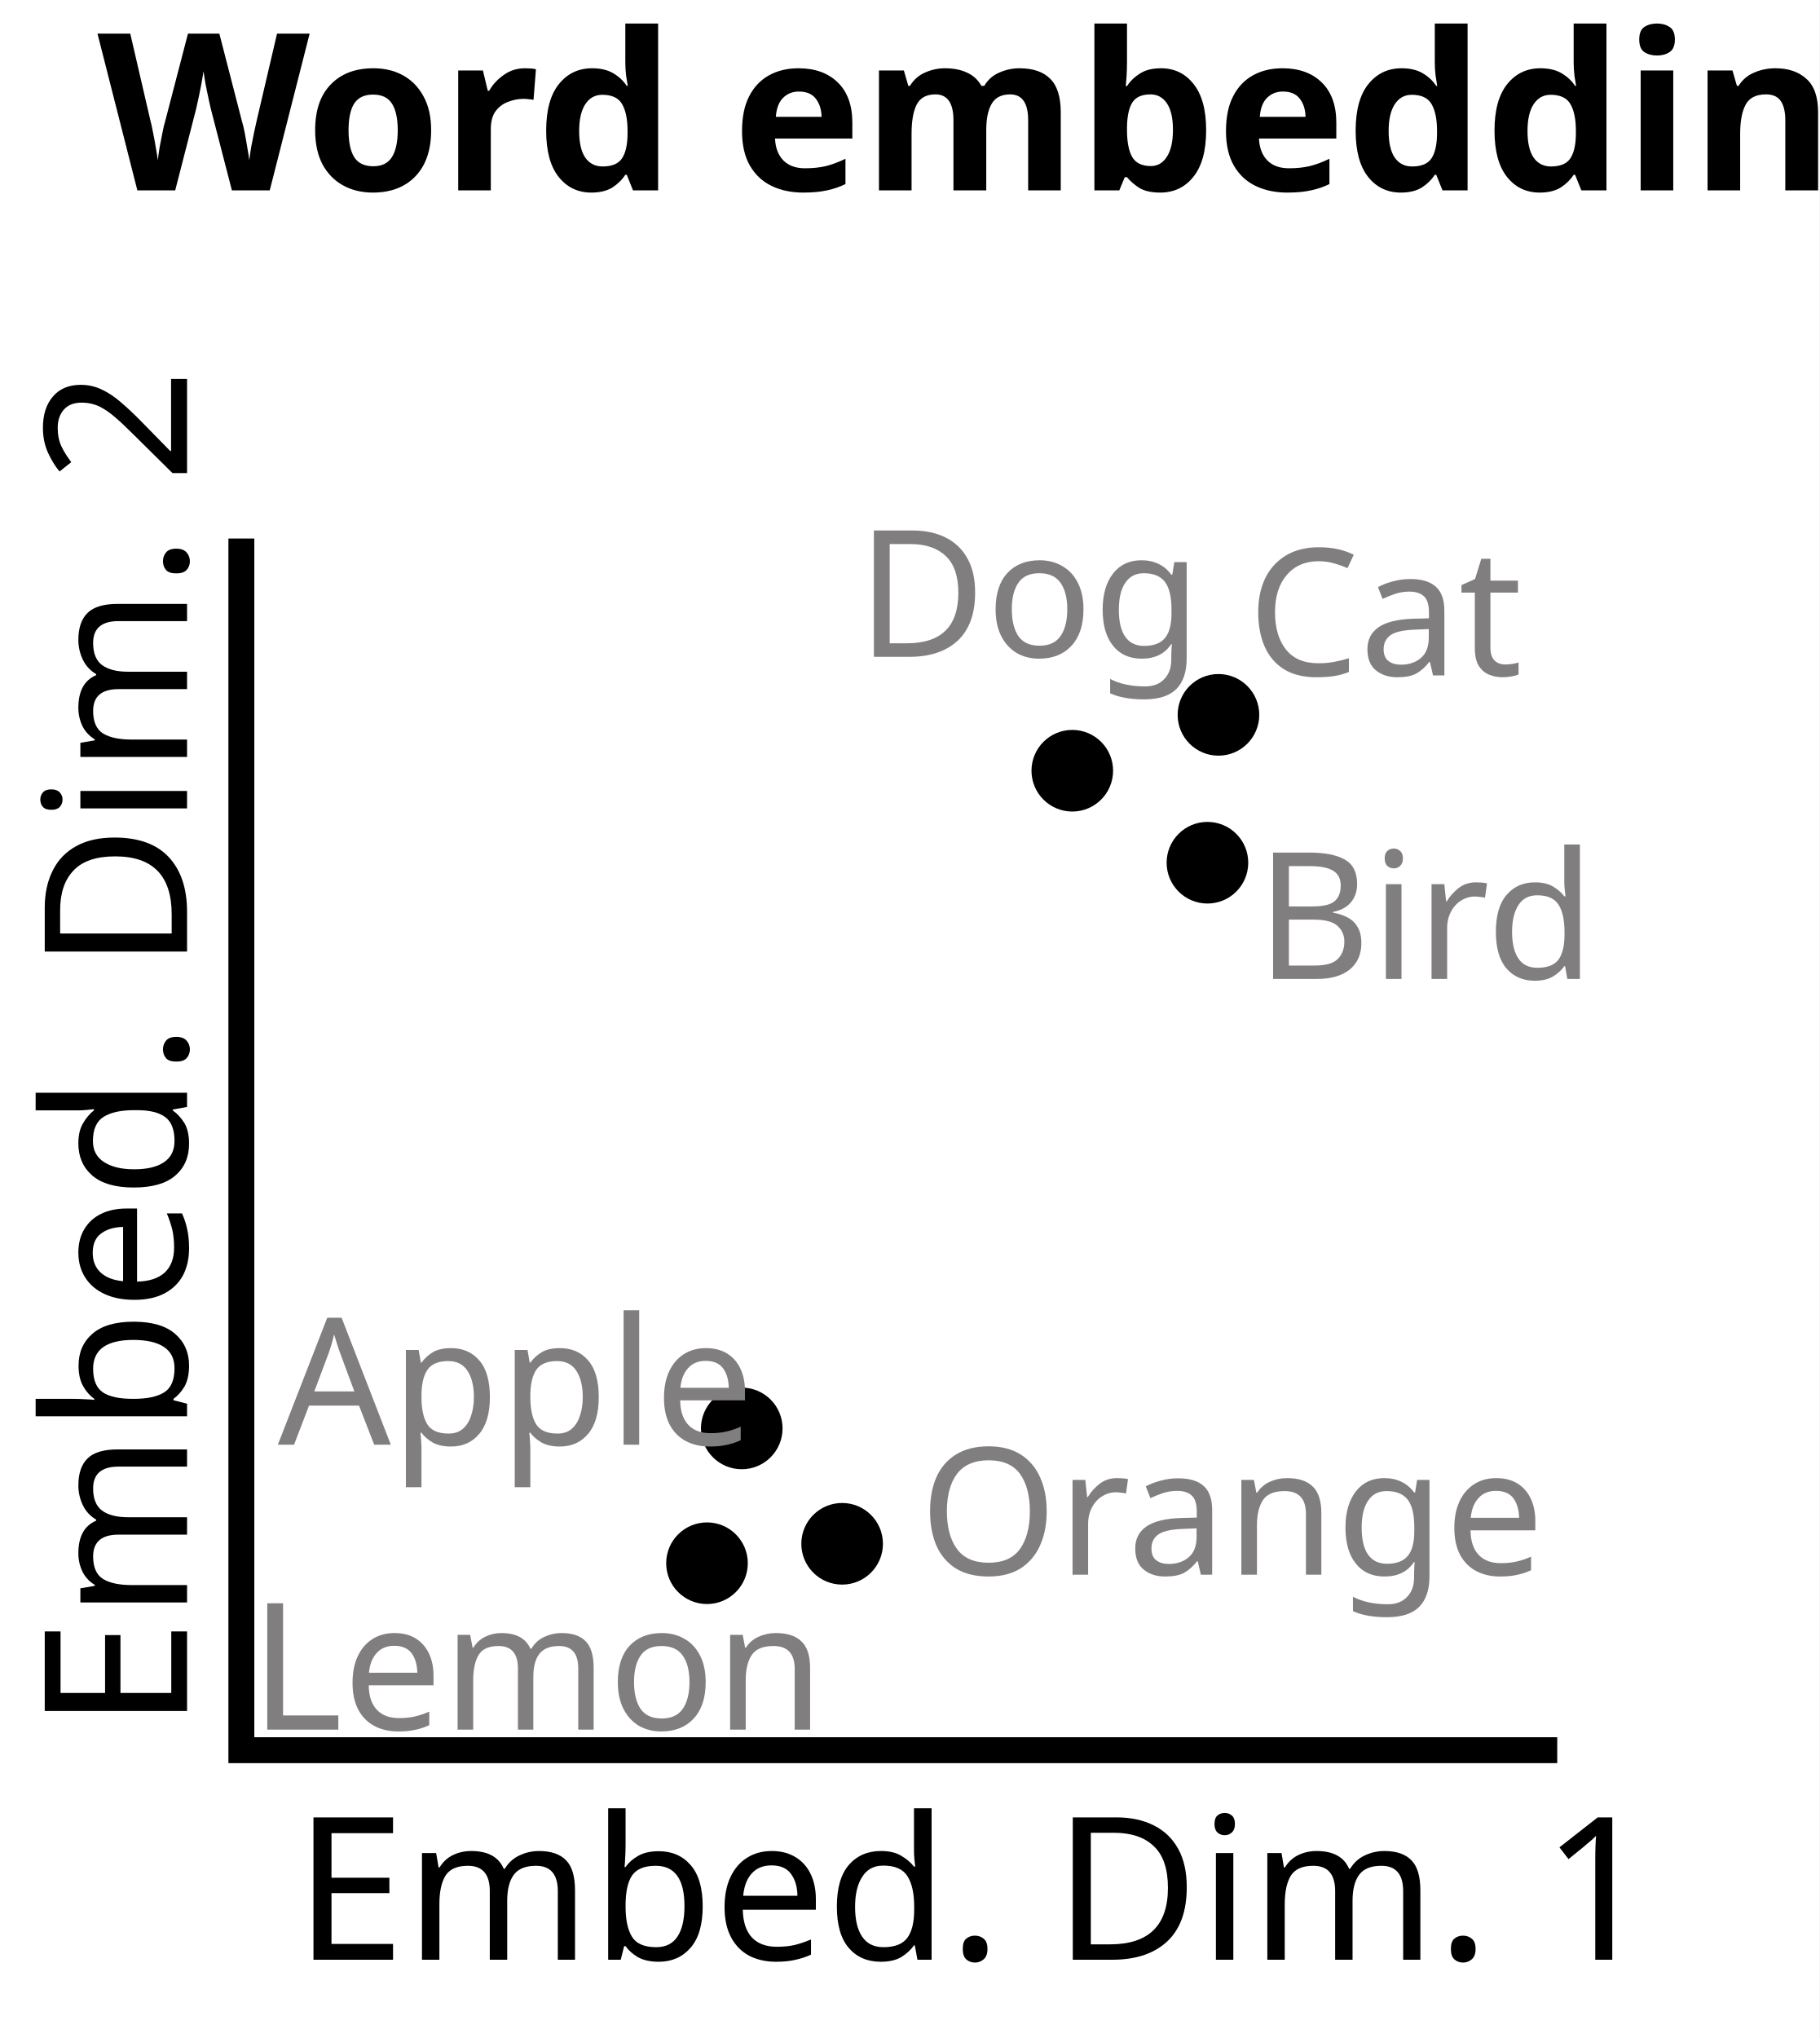
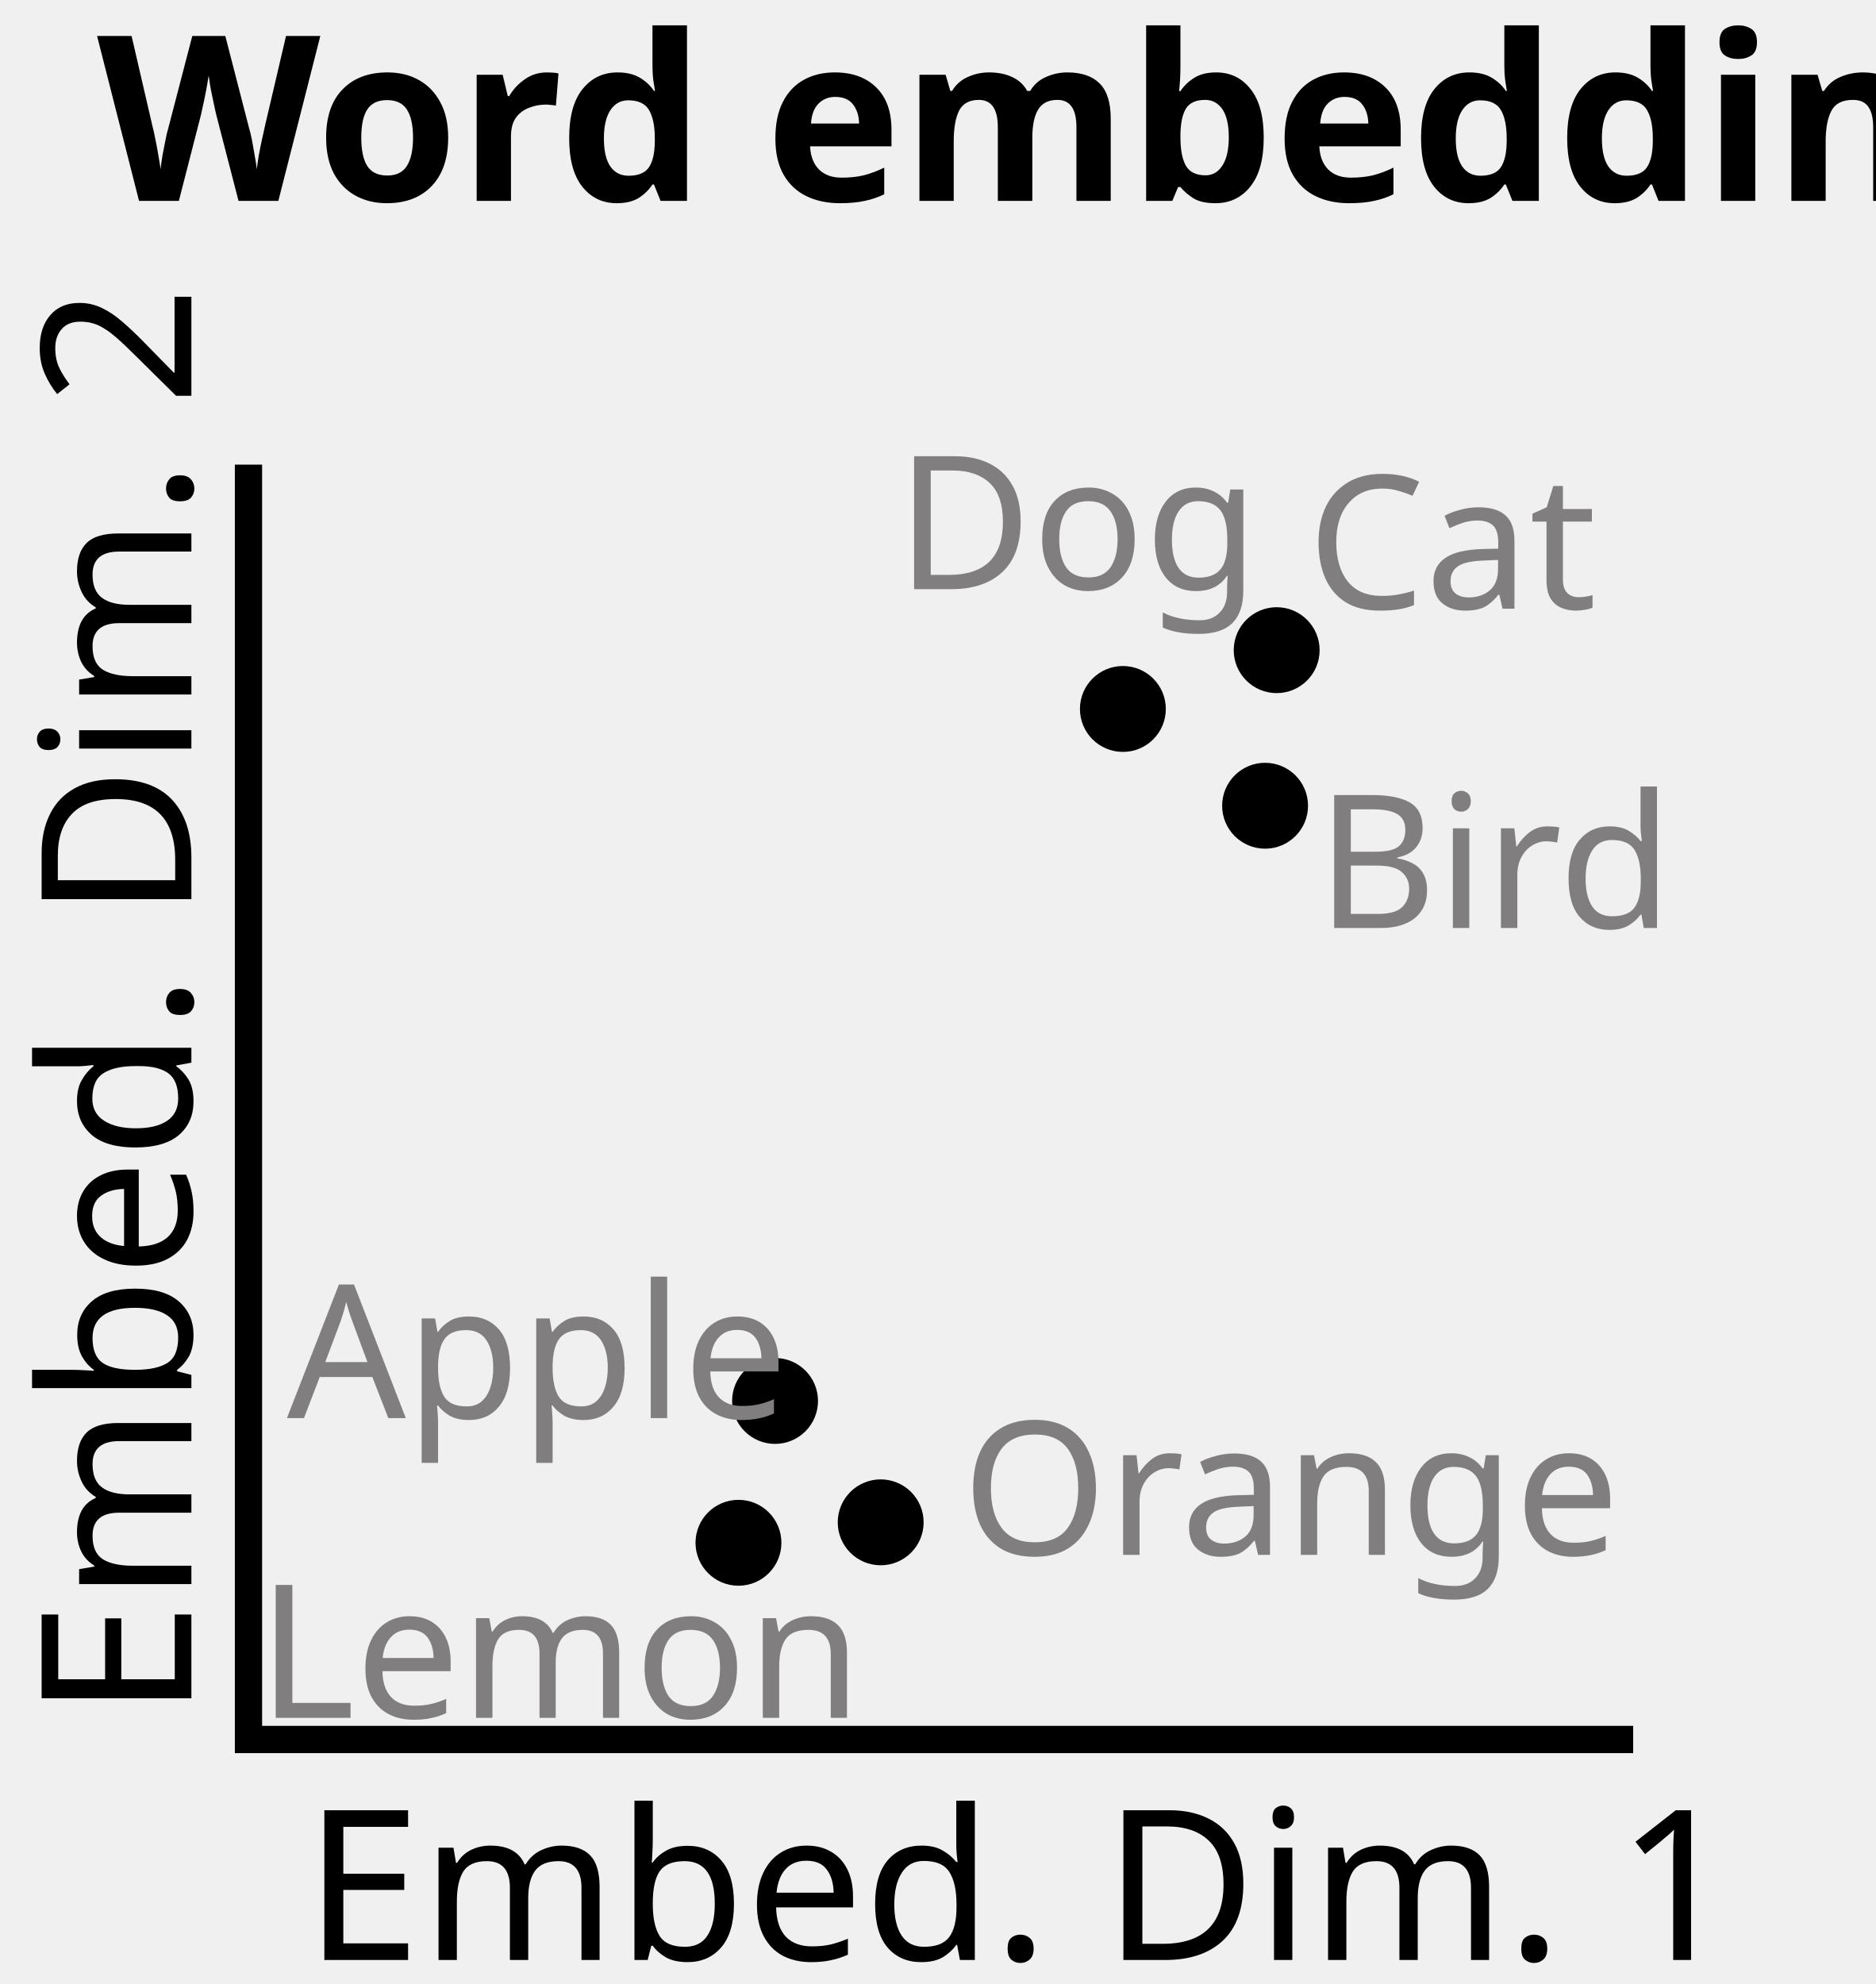
- <svg xmlns="http://www.w3.org/2000/svg" width="140.439mm" height="157.277mm" viewBox="0 0 140.439 157.277" version="1.1" id="svg1">
+ <svg xmlns="http://www.w3.org/2000/svg" width="520" height="550" viewBox="0 0 137.583 145.521" version="1.1" id="svg1">
  <defs id="defs1" />
-   <g id="layer1" transform="translate(-22.92883,-71.29433)">
-     <rect style="fill:#ffffff;fill-opacity:1;stroke:none;stroke-width:2.058;stroke-dasharray:none;stroke-opacity:1" id="rect4" width="140.439" height="157.277" x="22.929" y="71.294" />
-     <path style="fill:none;stroke:#000000;stroke-width:2;stroke-dasharray:none;stroke-opacity:1" d="m 41.559,112.853 v 93.507 H 143.126" id="path1" />
-     <circle style="fill:#000000;fill-opacity:1;stroke:#000000;stroke-width:2;stroke-dasharray:none;stroke-opacity:1" id="path2" cx="105.695" cy="130.773" r="2.15" />
-     <circle style="fill:#000000;fill-opacity:1;stroke:#000000;stroke-width:2;stroke-dasharray:none;stroke-opacity:1" id="path2-8" cx="116.127" cy="137.872" r="2.15" />
-     <circle style="fill:#000000;fill-opacity:1;stroke:#000000;stroke-width:2;stroke-dasharray:none;stroke-opacity:1" id="path2-5" cx="116.977" cy="126.461" r="2.15" />
-     <text xml:space="preserve" style="font-size:13.66px;line-height:1;font-family:Calibri;-inkscape-font-specification:Calibri;text-align:start;writing-mode:lr-tb;direction:ltr;text-anchor:start;fill:#807e7f;fill-opacity:1;stroke:none;stroke-width:1.613;stroke-dasharray:none;stroke-opacity:1" x="119.22" y="123.42" id="text2">
-       <tspan id="tspan2" style="fill:#807e7f;fill-opacity:1;stroke:none;stroke-width:1.613" x="119.22" y="123.42">Cat</tspan>
+   <g id="layer1" transform="translate(-26.91522,-81.99728)">
+     <path style="fill:none;stroke:#000000;stroke-width:2;stroke-dasharray:none;stroke-opacity:1" d="m 45.141,116.077 v 93.507 H 146.709" id="path1" />
+     <circle style="fill:#000000;fill-opacity:1;stroke:#000000;stroke-width:2;stroke-dasharray:none;stroke-opacity:1" id="path2" cx="109.278" cy="133.998" r="2.15" />
+     <circle style="fill:#000000;fill-opacity:1;stroke:#000000;stroke-width:2;stroke-dasharray:none;stroke-opacity:1" id="path2-8" cx="119.709" cy="141.096" r="2.15" />
+     <circle style="fill:#000000;fill-opacity:1;stroke:#000000;stroke-width:2;stroke-dasharray:none;stroke-opacity:1" id="path2-5" cx="120.559" cy="129.685" r="2.15" />
+     <text xml:space="preserve" style="font-size:13.66px;line-height:1;font-family:Calibri;-inkscape-font-specification:Calibri;text-align:start;writing-mode:lr-tb;direction:ltr;text-anchor:start;fill:#807e7f;fill-opacity:1;stroke:none;stroke-width:1.613;stroke-dasharray:none;stroke-opacity:1" x="122.803" y="126.644" id="text2">
+       <tspan id="tspan2" style="fill:#807e7f;fill-opacity:1;stroke:none;stroke-width:1.613" x="122.803" y="126.644">Cat</tspan>
    </text>
-     <text xml:space="preserve" style="font-size:13.66px;line-height:1;font-family:Calibri;-inkscape-font-specification:Calibri;text-align:start;writing-mode:lr-tb;direction:ltr;text-anchor:start;fill:#807e7f;fill-opacity:1;stroke:none;stroke-width:1.613;stroke-dasharray:none;stroke-opacity:1" x="119.866" y="146.839" id="text2-1">
-       <tspan id="tspan2-1" style="fill:#807e7f;fill-opacity:1;stroke:none;stroke-width:1.613" x="119.866" y="146.839">Bird</tspan>
+     <text xml:space="preserve" style="font-size:13.66px;line-height:1;font-family:Calibri;-inkscape-font-specification:Calibri;text-align:start;writing-mode:lr-tb;direction:ltr;text-anchor:start;fill:#807e7f;fill-opacity:1;stroke:none;stroke-width:1.613;stroke-dasharray:none;stroke-opacity:1" x="123.449" y="150.063" id="text2-1">
+       <tspan id="tspan2-1" style="fill:#807e7f;fill-opacity:1;stroke:none;stroke-width:1.613" x="123.449" y="150.063">Bird</tspan>
    </text>
-     <text xml:space="preserve" style="font-size:13.66px;line-height:1;font-family:Calibri;-inkscape-font-specification:Calibri;text-align:start;writing-mode:lr-tb;direction:ltr;text-anchor:start;fill:#807e7f;fill-opacity:1;stroke:none;stroke-width:1.613;stroke-dasharray:none;stroke-opacity:1" x="89.053" y="121.987" id="text2-1-6">
-       <tspan id="tspan2-1-1" style="fill:#807e7f;fill-opacity:1;stroke:none;stroke-width:1.613" x="89.053" y="121.987">Dog</tspan>
+     <text xml:space="preserve" style="font-size:13.66px;line-height:1;font-family:Calibri;-inkscape-font-specification:Calibri;text-align:start;writing-mode:lr-tb;direction:ltr;text-anchor:start;fill:#807e7f;fill-opacity:1;stroke:none;stroke-width:1.613;stroke-dasharray:none;stroke-opacity:1" x="92.635" y="125.212" id="text2-1-6">
+       <tspan id="tspan2-1-1" style="fill:#807e7f;fill-opacity:1;stroke:none;stroke-width:1.613" x="92.635" y="125.212">Dog</tspan>
    </text>
-     <circle style="fill:#000000;fill-opacity:1;stroke:#000000;stroke-width:2;stroke-dasharray:none;stroke-opacity:1" id="path2-2" cx="77.499" cy="191.932" r="2.15" />
-     <circle style="fill:#000000;fill-opacity:1;stroke:#000000;stroke-width:2;stroke-dasharray:none;stroke-opacity:1" id="path2-8-2" cx="87.93" cy="190.432" r="2.15" />
-     <circle style="fill:#000000;fill-opacity:1;stroke:#000000;stroke-width:2;stroke-dasharray:none;stroke-opacity:1" id="path2-5-1" cx="80.182" cy="181.529" r="2.15" />
-     <text xml:space="preserve" style="font-size:13.66px;line-height:1;font-family:Calibri;-inkscape-font-specification:Calibri;text-align:start;writing-mode:lr-tb;direction:ltr;text-anchor:start;fill:#807e7f;fill-opacity:1;stroke:none;stroke-width:1.613;stroke-dasharray:none;stroke-opacity:1" x="93.89" y="192.818" id="text2-6">
-       <tspan id="tspan2-8" style="fill:#807e7f;fill-opacity:1;stroke:none;stroke-width:1.613" x="93.89" y="192.818">Orange</tspan>
+     <circle style="fill:#000000;fill-opacity:1;stroke:#000000;stroke-width:2;stroke-dasharray:none;stroke-opacity:1" id="path2-2" cx="81.081" cy="195.156" r="2.15" />
+     <circle style="fill:#000000;fill-opacity:1;stroke:#000000;stroke-width:2;stroke-dasharray:none;stroke-opacity:1" id="path2-8-2" cx="91.513" cy="193.656" r="2.15" />
+     <circle style="fill:#000000;fill-opacity:1;stroke:#000000;stroke-width:2;stroke-dasharray:none;stroke-opacity:1" id="path2-5-1" cx="83.765" cy="184.753" r="2.15" />
+     <text xml:space="preserve" style="font-size:13.66px;line-height:1;font-family:Calibri;-inkscape-font-specification:Calibri;text-align:start;writing-mode:lr-tb;direction:ltr;text-anchor:start;fill:#807e7f;fill-opacity:1;stroke:none;stroke-width:1.613;stroke-dasharray:none;stroke-opacity:1" x="97.473" y="196.043" id="text2-6">
+       <tspan id="tspan2-8" style="fill:#807e7f;fill-opacity:1;stroke:none;stroke-width:1.613" x="97.473" y="196.043">Orange</tspan>
    </text>
-     <text xml:space="preserve" style="font-size:13.66px;line-height:1;font-family:Calibri;-inkscape-font-specification:Calibri;text-align:start;writing-mode:lr-tb;direction:ltr;text-anchor:start;fill:#807e7f;fill-opacity:1;stroke:none;stroke-width:1.613;stroke-dasharray:none;stroke-opacity:1" x="42.23" y="204.773" id="text2-1-5">
-       <tspan id="tspan2-1-7" style="fill:#807e7f;fill-opacity:1;stroke:none;stroke-width:1.613" x="42.23" y="204.773">Lemon</tspan>
+     <text xml:space="preserve" style="font-size:13.66px;line-height:1;font-family:Calibri;-inkscape-font-specification:Calibri;text-align:start;writing-mode:lr-tb;direction:ltr;text-anchor:start;fill:#807e7f;fill-opacity:1;stroke:none;stroke-width:1.613;stroke-dasharray:none;stroke-opacity:1" x="45.812" y="207.997" id="text2-1-5">
+       <tspan id="tspan2-1-7" style="fill:#807e7f;fill-opacity:1;stroke:none;stroke-width:1.613" x="45.812" y="207.997">Lemon</tspan>
    </text>
-     <text xml:space="preserve" style="font-size:13.66px;line-height:1;font-family:Calibri;-inkscape-font-specification:Calibri;text-align:start;writing-mode:lr-tb;direction:ltr;text-anchor:start;fill:#807e7f;fill-opacity:1;stroke:none;stroke-width:1.613;stroke-dasharray:none;stroke-opacity:1" x="44.376" y="182.787" id="text2-1-6-6">
-       <tspan id="tspan2-1-1-1" style="fill:#807e7f;fill-opacity:1;stroke:none;stroke-width:1.613" x="44.376" y="182.787">Apple</tspan>
+     <text xml:space="preserve" style="font-size:13.66px;line-height:1;font-family:Calibri;-inkscape-font-specification:Calibri;text-align:start;writing-mode:lr-tb;direction:ltr;text-anchor:start;fill:#807e7f;fill-opacity:1;stroke:none;stroke-width:1.613;stroke-dasharray:none;stroke-opacity:1" x="47.959" y="186.012" id="text2-1-6-6">
+       <tspan id="tspan2-1-1-1" style="fill:#807e7f;fill-opacity:1;stroke:none;stroke-width:1.613" x="47.959" y="186.012">Apple</tspan>
    </text>
-     <text xml:space="preserve" style="font-size:15.371px;line-height:1;font-family:Calibri;-inkscape-font-specification:Calibri;text-align:start;writing-mode:lr-tb;direction:ltr;text-anchor:start;fill:#807e7f;fill-opacity:1;stroke:none;stroke-width:1.815;stroke-dasharray:none;stroke-opacity:1" x="-204.82" y="37.37" id="text3" transform="rotate(-90)">
-       <tspan id="tspan3" style="fill:#000000;fill-opacity:1;stroke-width:1.815" x="-204.82" y="37.37">Embed. Dim. 2</tspan>
+     <text xml:space="preserve" style="font-size:15.371px;line-height:1;font-family:Calibri;-inkscape-font-specification:Calibri;text-align:start;writing-mode:lr-tb;direction:ltr;text-anchor:start;fill:#807e7f;fill-opacity:1;stroke:none;stroke-width:1.815;stroke-dasharray:none;stroke-opacity:1" x="-208.044" y="40.953" id="text3" transform="rotate(-90)">
+       <tspan id="tspan3" style="fill:#000000;fill-opacity:1;stroke-width:1.815" x="-208.044" y="40.953">Embed. Dim. 2</tspan>
    </text>
-     <text xml:space="preserve" style="font-size:15.371px;line-height:1;font-family:Calibri;-inkscape-font-specification:Calibri;text-align:start;writing-mode:lr-tb;direction:ltr;text-anchor:start;fill:#807e7f;fill-opacity:1;stroke:none;stroke-width:1.815;stroke-dasharray:none;stroke-opacity:1" x="45.641" y="222.531" id="text3-7">
-       <tspan id="tspan3-9" style="fill:#000000;fill-opacity:1;stroke-width:1.815" x="45.641" y="222.531">Embed. Dim. 1</tspan>
+     <text xml:space="preserve" style="font-size:15.371px;line-height:1;font-family:Calibri;-inkscape-font-specification:Calibri;text-align:start;writing-mode:lr-tb;direction:ltr;text-anchor:start;fill:#807e7f;fill-opacity:1;stroke:none;stroke-width:1.815;stroke-dasharray:none;stroke-opacity:1" x="49.224" y="225.755" id="text3-7">
+       <tspan id="tspan3-9" style="fill:#000000;fill-opacity:1;stroke-width:1.815" x="49.224" y="225.755">Embed. Dim. 1</tspan>
    </text>
-     <text xml:space="preserve" style="font-size:16.933px;line-height:1;font-family:Calibri;-inkscape-font-specification:Calibri;text-align:start;writing-mode:lr-tb;direction:ltr;text-anchor:start;fill:#000000;fill-opacity:1;stroke:none;stroke-width:2;stroke-dasharray:none;stroke-opacity:1" x="30.452" y="85.983" id="text4">
-       <tspan id="tspan4" style="font-weight:bold;stroke-width:2" x="30.452" y="85.983">Word embeddings</tspan>
+     <text xml:space="preserve" style="font-size:16.933px;line-height:1;font-family:Calibri;-inkscape-font-specification:Calibri;text-align:start;writing-mode:lr-tb;direction:ltr;text-anchor:start;fill:#000000;fill-opacity:1;stroke:none;stroke-width:2;stroke-dasharray:none;stroke-opacity:1" x="34.035" y="96.731" id="text4">
+       <tspan id="tspan4" style="font-weight:bold;stroke-width:2" x="34.035" y="96.731">Word embeddings</tspan>
    </text>
  </g>
</svg>
